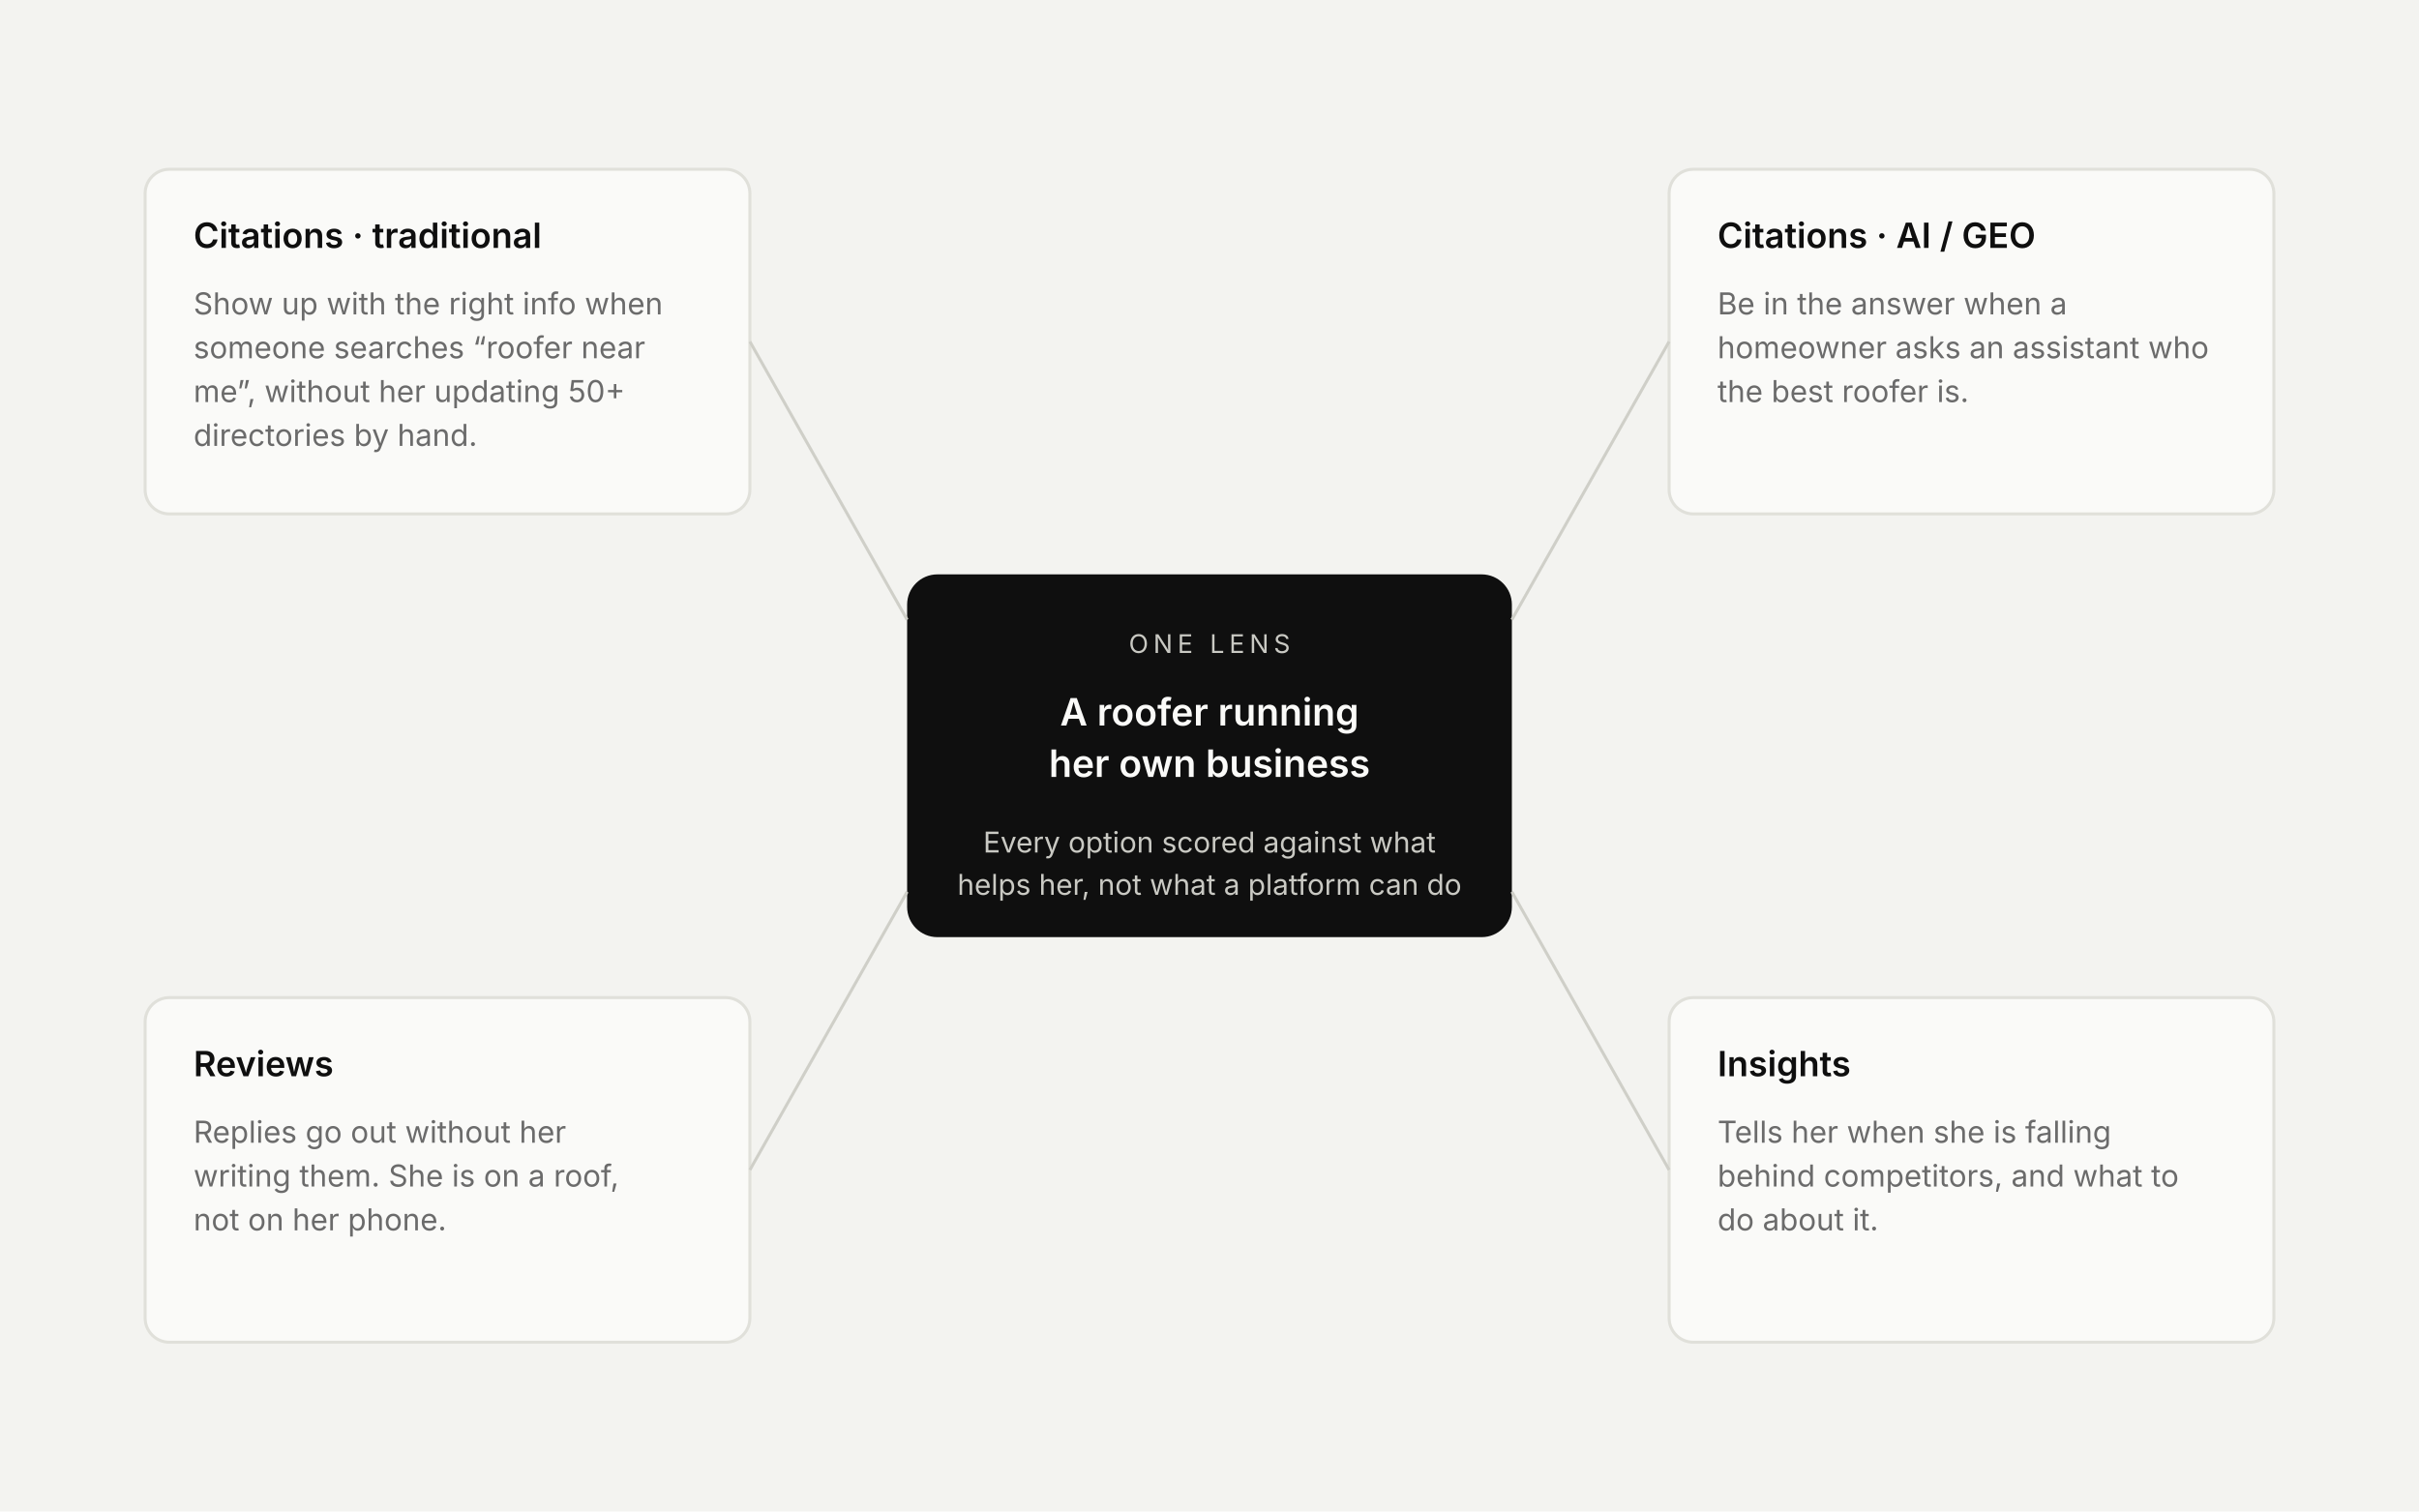
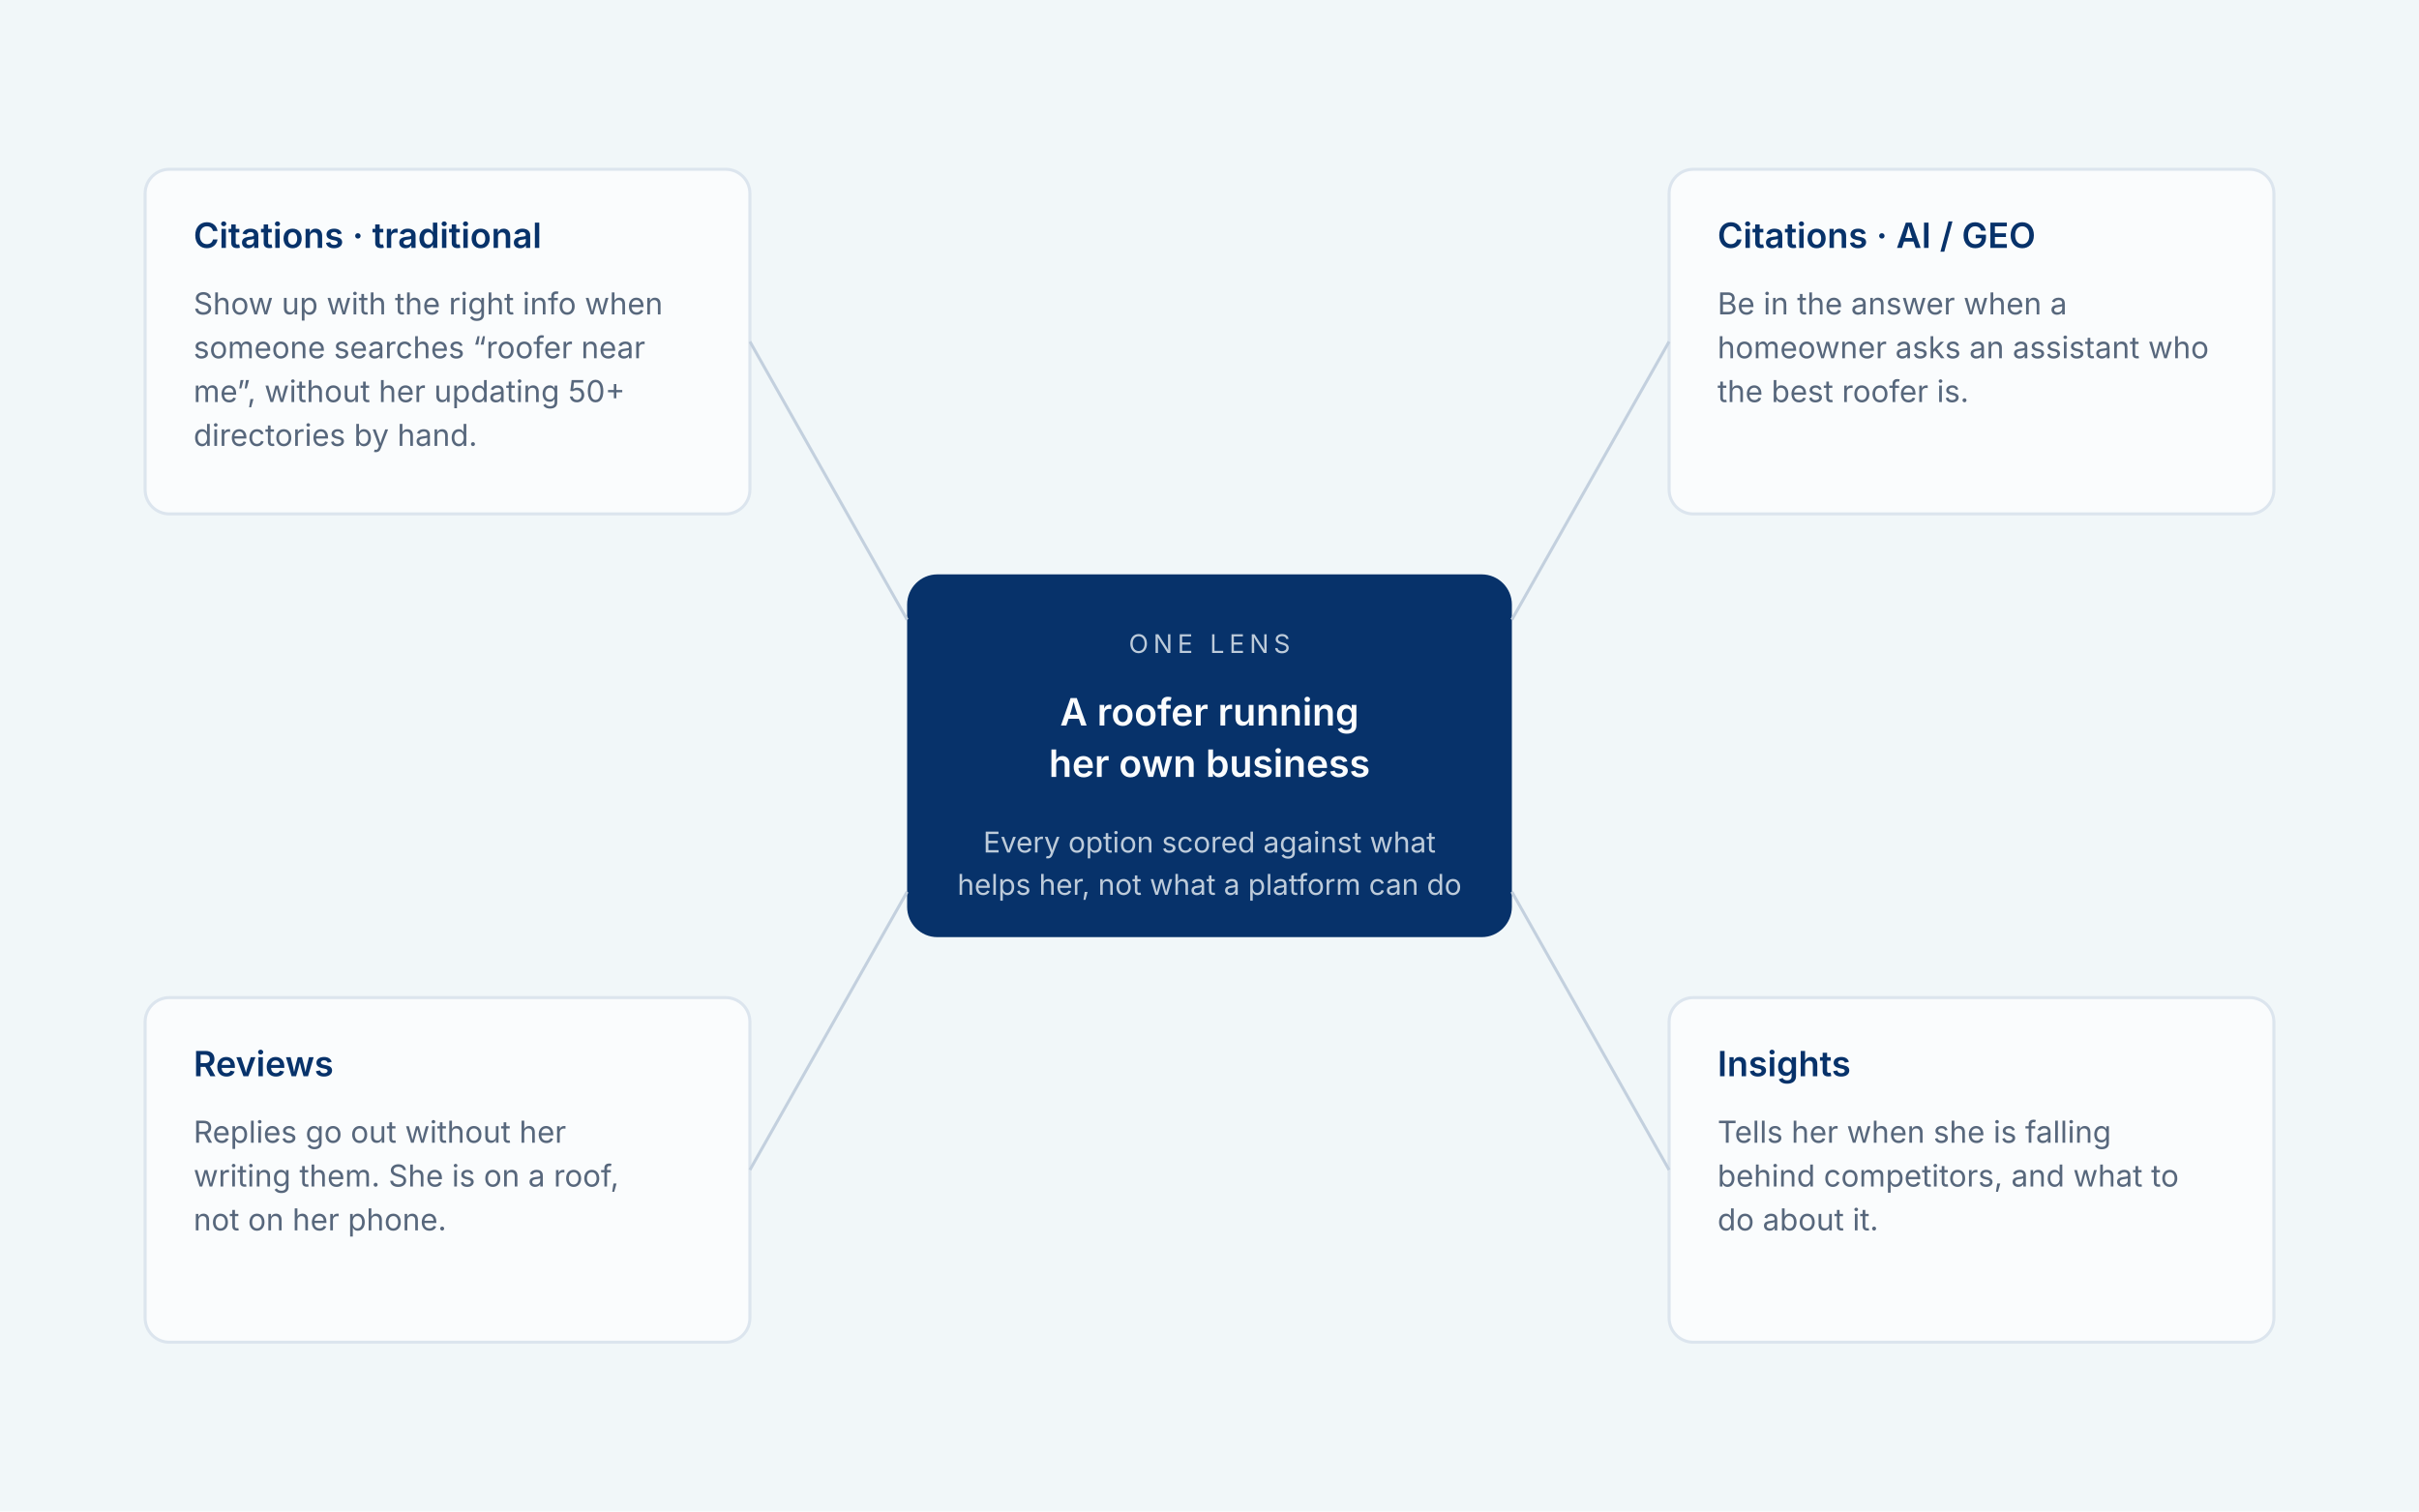
<svg xmlns="http://www.w3.org/2000/svg" viewBox="0 0 800 500" width="800" height="500" role="img" aria-label="Four evaluation epics, traditional citations, AI citations, reviews and insights, arranged around one persona lens: a roofer running her own business" font-family="Inter, Helvetica, Arial, sans-serif">
-   <rect width="800" height="500" fill="#f3f3f0" />
-   <rect x="300" y="190" width="200" height="120" rx="10" fill="#0f0f0f" />
-   <text x="400" y="216" font-size="8.5" fill="#c9c9c3" text-anchor="middle" letter-spacing="1.6">ONE LENS</text>
-   <text x="400" y="240" font-size="12.5" fill="#fafaf8" text-anchor="middle" font-weight="600">A roofer running</text>
-   <text x="400" y="257" font-size="12.5" fill="#fafaf8" text-anchor="middle" font-weight="600">her own business</text>
-   <text x="400" y="282" font-size="9.5" fill="#c9c9c3" text-anchor="middle">Every option scored against what</text>
-   <text x="400" y="296" font-size="9.5" fill="#c9c9c3" text-anchor="middle">helps her, not what a platform can do</text>
-   <rect x="48" y="56" width="200" height="114" rx="8" fill="#fafaf8" stroke="#e0e0da" stroke-width="1" />
-   <text x="64" y="82" font-size="11.5" fill="#0f0f0f" text-anchor="start" font-weight="600">Citations · traditional</text>
-   <text x="64" y="104.0" font-size="10" fill="#6b6b6b" text-anchor="start">Show up with the right info when</text>
-   <text x="64" y="118.5" font-size="10" fill="#6b6b6b" text-anchor="start">someone searches “roofer near</text>
-   <text x="64" y="133.0" font-size="10" fill="#6b6b6b" text-anchor="start">me”, without her updating 50+</text>
-   <text x="64" y="147.5" font-size="10" fill="#6b6b6b" text-anchor="start">directories by hand.</text>
-   <rect x="552" y="56" width="200" height="114" rx="8" fill="#fafaf8" stroke="#e0e0da" stroke-width="1" />
-   <text x="568" y="82" font-size="11.5" fill="#0f0f0f" text-anchor="start" font-weight="600">Citations · AI / GEO</text>
-   <text x="568" y="104.0" font-size="10" fill="#6b6b6b" text-anchor="start">Be in the answer when a</text>
-   <text x="568" y="118.5" font-size="10" fill="#6b6b6b" text-anchor="start">homeowner asks an assistant who</text>
-   <text x="568" y="133.0" font-size="10" fill="#6b6b6b" text-anchor="start">the best roofer is.</text>
-   <rect x="48" y="330" width="200" height="114" rx="8" fill="#fafaf8" stroke="#e0e0da" stroke-width="1" />
-   <text x="64" y="356" font-size="11.5" fill="#0f0f0f" text-anchor="start" font-weight="600">Reviews</text>
-   <text x="64" y="378.0" font-size="10" fill="#6b6b6b" text-anchor="start">Replies go out without her</text>
-   <text x="64" y="392.5" font-size="10" fill="#6b6b6b" text-anchor="start">writing them. She is on a roof,</text>
-   <text x="64" y="407.0" font-size="10" fill="#6b6b6b" text-anchor="start">not on her phone.</text>
-   <rect x="552" y="330" width="200" height="114" rx="8" fill="#fafaf8" stroke="#e0e0da" stroke-width="1" />
-   <text x="568" y="356" font-size="11.5" fill="#0f0f0f" text-anchor="start" font-weight="600">Insights</text>
-   <text x="568" y="378.0" font-size="10" fill="#6b6b6b" text-anchor="start">Tells her when she is falling</text>
-   <text x="568" y="392.5" font-size="10" fill="#6b6b6b" text-anchor="start">behind competitors, and what to</text>
-   <text x="568" y="407.0" font-size="10" fill="#6b6b6b" text-anchor="start">do about it.</text>
-   <line x1="248" y1="113" x2="300" y2="205" stroke="#cfcfc8" stroke-width="1" />
-   <line x1="552" y1="113" x2="500" y2="205" stroke="#cfcfc8" stroke-width="1" />
-   <line x1="248" y1="387" x2="300" y2="295" stroke="#cfcfc8" stroke-width="1" />
-   <line x1="552" y1="387" x2="500" y2="295" stroke="#cfcfc8" stroke-width="1" />
+   <rect width="800" height="500" fill="#F1F7F9" />
+   <rect x="300" y="190" width="200" height="120" rx="10" fill="#07326A" />
+   <text x="400" y="216" font-size="8.5" fill="#BDCBDA" text-anchor="middle" letter-spacing="1.6">ONE LENS</text>
+   <text x="400" y="240" font-size="12.5" fill="#FAFCFD" text-anchor="middle" font-weight="600">A roofer running</text>
+   <text x="400" y="257" font-size="12.5" fill="#FAFCFD" text-anchor="middle" font-weight="600">her own business</text>
+   <text x="400" y="282" font-size="9.5" fill="#BDCBDA" text-anchor="middle">Every option scored against what</text>
+   <text x="400" y="296" font-size="9.5" fill="#BDCBDA" text-anchor="middle">helps her, not what a platform can do</text>
+   <rect x="48" y="56" width="200" height="114" rx="8" fill="#FAFCFD" stroke="#DCE5EE" stroke-width="1" />
+   <text x="64" y="82" font-size="11.5" fill="#07326A" text-anchor="start" font-weight="600">Citations · traditional</text>
+   <text x="64" y="104.0" font-size="10" fill="#57677C" text-anchor="start">Show up with the right info when</text>
+   <text x="64" y="118.5" font-size="10" fill="#57677C" text-anchor="start">someone searches “roofer near</text>
+   <text x="64" y="133.0" font-size="10" fill="#57677C" text-anchor="start">me”, without her updating 50+</text>
+   <text x="64" y="147.5" font-size="10" fill="#57677C" text-anchor="start">directories by hand.</text>
+   <rect x="552" y="56" width="200" height="114" rx="8" fill="#FAFCFD" stroke="#DCE5EE" stroke-width="1" />
+   <text x="568" y="82" font-size="11.5" fill="#07326A" text-anchor="start" font-weight="600">Citations · AI / GEO</text>
+   <text x="568" y="104.0" font-size="10" fill="#57677C" text-anchor="start">Be in the answer when a</text>
+   <text x="568" y="118.5" font-size="10" fill="#57677C" text-anchor="start">homeowner asks an assistant who</text>
+   <text x="568" y="133.0" font-size="10" fill="#57677C" text-anchor="start">the best roofer is.</text>
+   <rect x="48" y="330" width="200" height="114" rx="8" fill="#FAFCFD" stroke="#DCE5EE" stroke-width="1" />
+   <text x="64" y="356" font-size="11.5" fill="#07326A" text-anchor="start" font-weight="600">Reviews</text>
+   <text x="64" y="378.0" font-size="10" fill="#57677C" text-anchor="start">Replies go out without her</text>
+   <text x="64" y="392.5" font-size="10" fill="#57677C" text-anchor="start">writing them. She is on a roof,</text>
+   <text x="64" y="407.0" font-size="10" fill="#57677C" text-anchor="start">not on her phone.</text>
+   <rect x="552" y="330" width="200" height="114" rx="8" fill="#FAFCFD" stroke="#DCE5EE" stroke-width="1" />
+   <text x="568" y="356" font-size="11.5" fill="#07326A" text-anchor="start" font-weight="600">Insights</text>
+   <text x="568" y="378.0" font-size="10" fill="#57677C" text-anchor="start">Tells her when she is falling</text>
+   <text x="568" y="392.5" font-size="10" fill="#57677C" text-anchor="start">behind competitors, and what to</text>
+   <text x="568" y="407.0" font-size="10" fill="#57677C" text-anchor="start">do about it.</text>
+   <line x1="248" y1="113" x2="300" y2="205" stroke="#C3D0DE" stroke-width="1" />
+   <line x1="552" y1="113" x2="500" y2="205" stroke="#C3D0DE" stroke-width="1" />
+   <line x1="248" y1="387" x2="300" y2="295" stroke="#C3D0DE" stroke-width="1" />
+   <line x1="552" y1="387" x2="500" y2="295" stroke="#C3D0DE" stroke-width="1" />
</svg>
